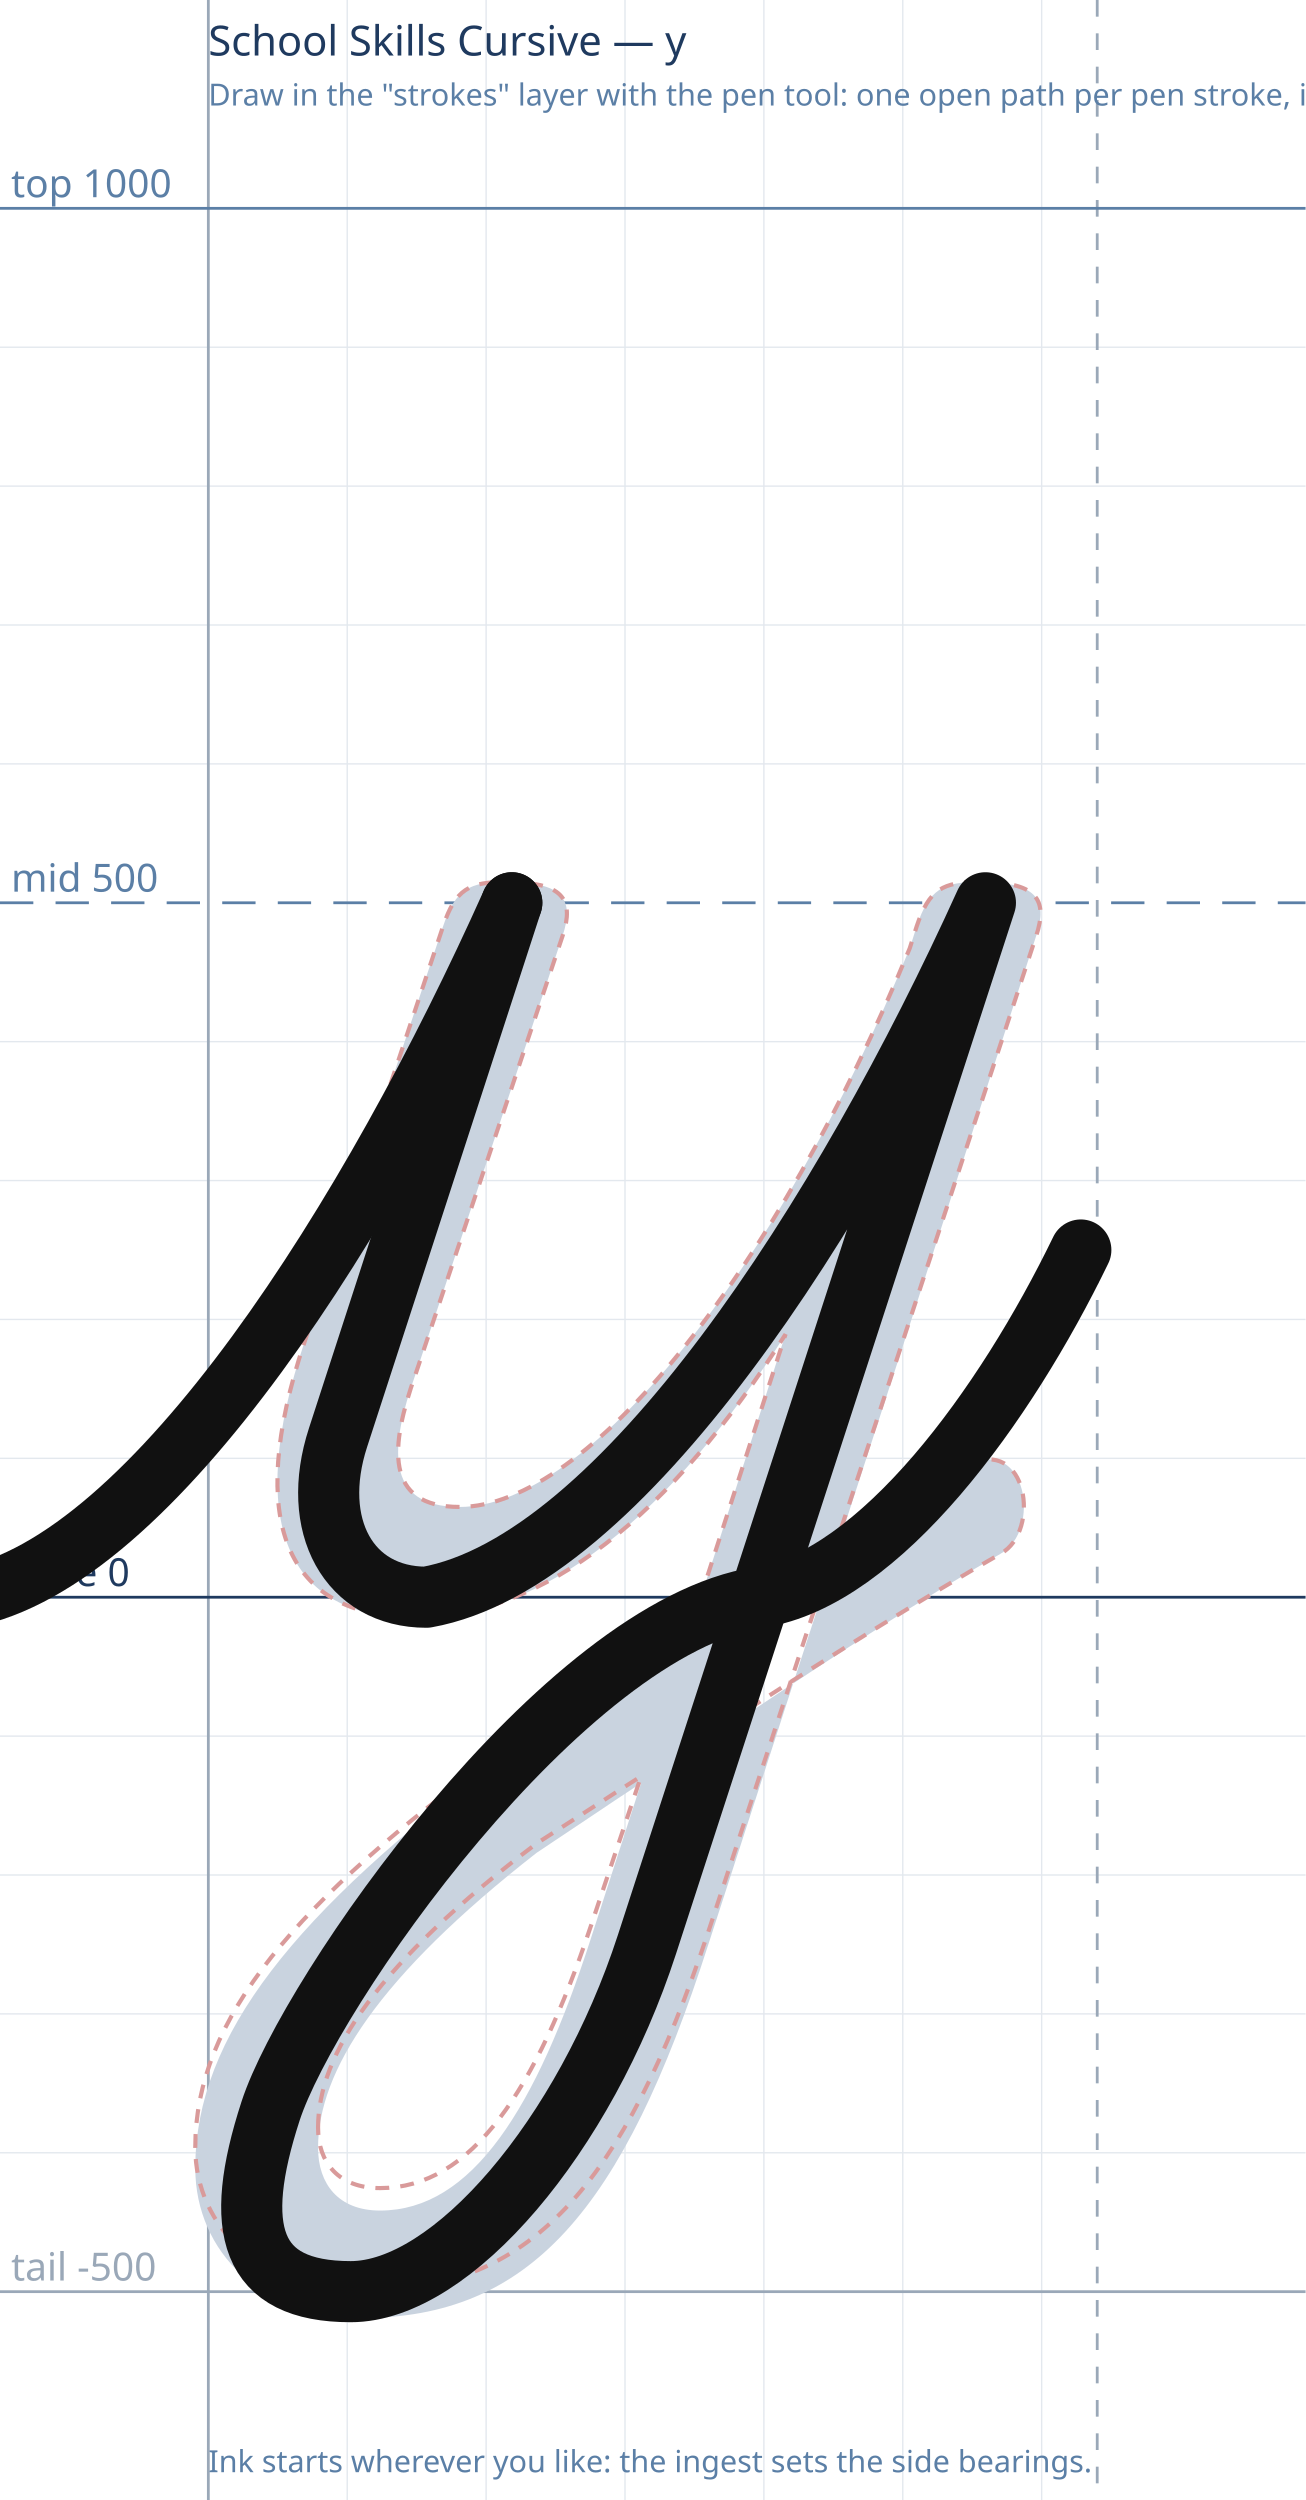
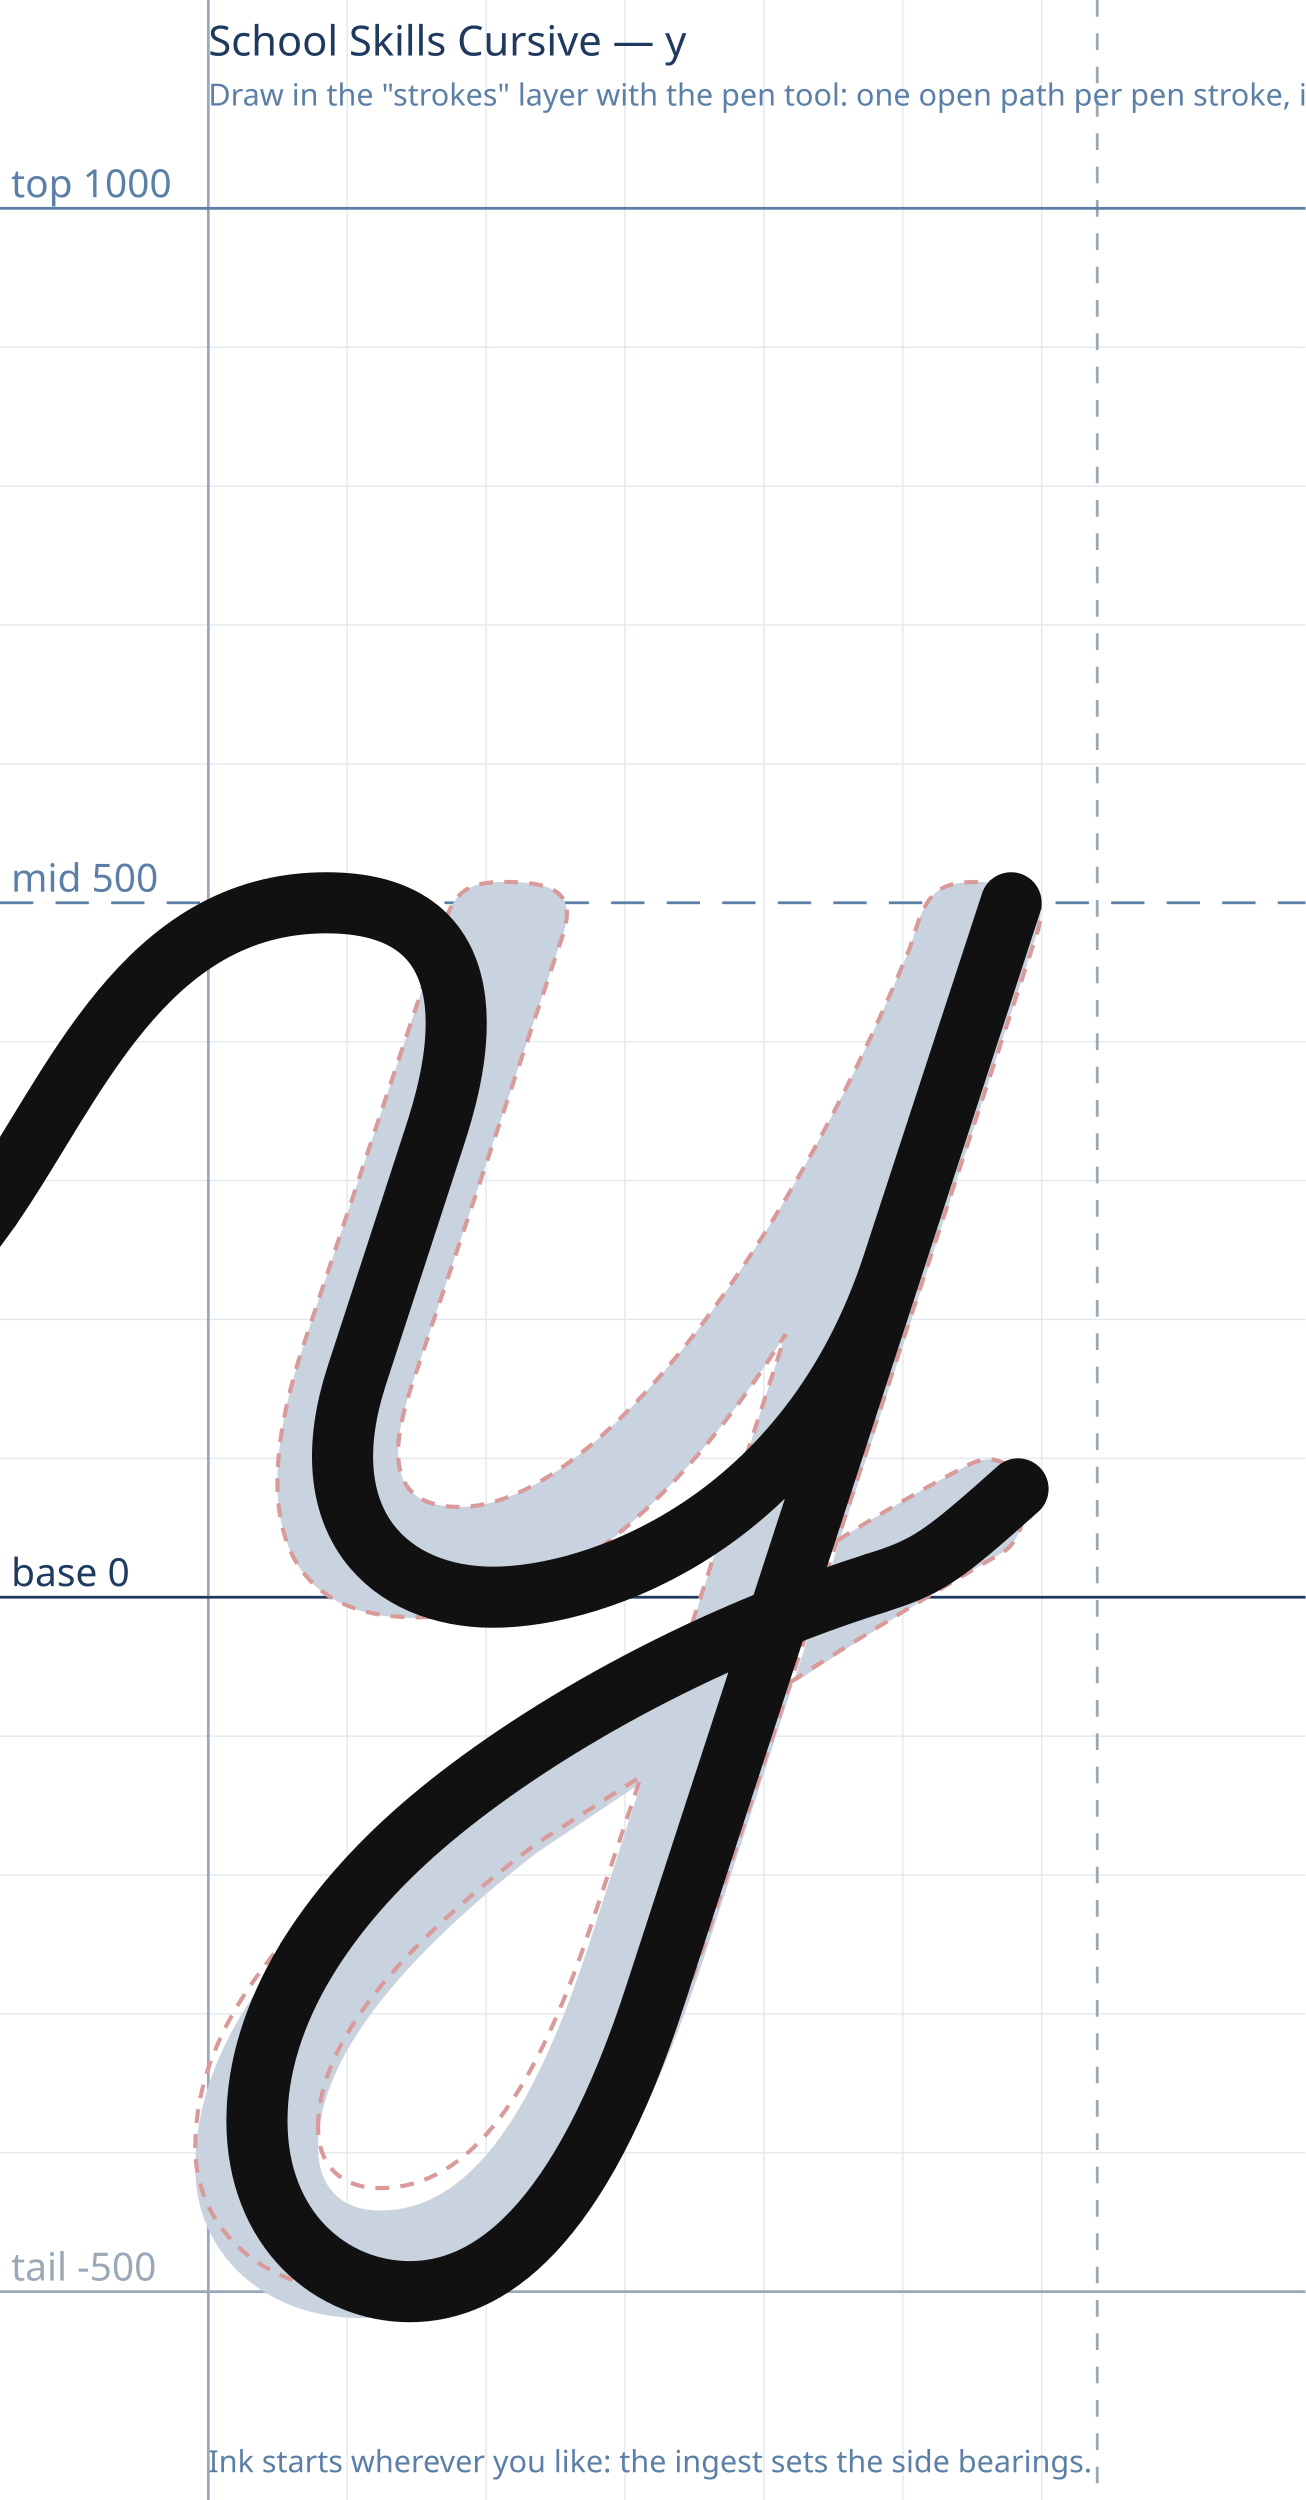
<svg xmlns="http://www.w3.org/2000/svg" width="470" height="900" viewBox="0 0 940 1800" data-hand="cursive" data-glyph="y" data-units="1000" data-origin="150" data-baseline="1150">
  <g id="ruling">
    <line x1="0" y1="1550" x2="940" y2="1550" stroke="#e3e8ee" stroke-width="1" />
    <line x1="0" y1="1450" x2="940" y2="1450" stroke="#e3e8ee" stroke-width="1" />
    <line x1="0" y1="1350" x2="940" y2="1350" stroke="#e3e8ee" stroke-width="1" />
    <line x1="0" y1="1250" x2="940" y2="1250" stroke="#e3e8ee" stroke-width="1" />
    <line x1="0" y1="1050" x2="940" y2="1050" stroke="#e3e8ee" stroke-width="1" />
    <line x1="0" y1="950" x2="940" y2="950" stroke="#e3e8ee" stroke-width="1" />
    <line x1="0" y1="850" x2="940" y2="850" stroke="#e3e8ee" stroke-width="1" />
    <line x1="0" y1="750" x2="940" y2="750" stroke="#e3e8ee" stroke-width="1" />
    <line x1="0" y1="550" x2="940" y2="550" stroke="#e3e8ee" stroke-width="1" />
    <line x1="0" y1="450" x2="940" y2="450" stroke="#e3e8ee" stroke-width="1" />
    <line x1="0" y1="350" x2="940" y2="350" stroke="#e3e8ee" stroke-width="1" />
    <line x1="0" y1="250" x2="940" y2="250" stroke="#e3e8ee" stroke-width="1" />
    <line x1="150" y1="0" x2="150" y2="1800" stroke="#e3e8ee" stroke-width="1" />
    <line x1="250" y1="0" x2="250" y2="1800" stroke="#e3e8ee" stroke-width="1" />
    <line x1="350" y1="0" x2="350" y2="1800" stroke="#e3e8ee" stroke-width="1" />
    <line x1="450" y1="0" x2="450" y2="1800" stroke="#e3e8ee" stroke-width="1" />
    <line x1="550" y1="0" x2="550" y2="1800" stroke="#e3e8ee" stroke-width="1" />
    <line x1="650" y1="0" x2="650" y2="1800" stroke="#e3e8ee" stroke-width="1" />
    <line x1="750" y1="0" x2="750" y2="1800" stroke="#e3e8ee" stroke-width="1" />
    <line x1="150" y1="0" x2="150" y2="1800" stroke="#9aa8b8" stroke-width="2" />
    <line x1="790" y1="0" x2="790" y2="1800" stroke="#9aa8b8" stroke-width="2" stroke-dasharray="12 12" />
    <line x1="0" y1="150" x2="940" y2="150" stroke="#5b7fa6" stroke-width="2" />
    <text x="8" y="142" font-family="sans-serif" font-size="28" fill="#5b7fa6">top 1000</text>
    <line x1="0" y1="650" x2="940" y2="650" stroke="#5b7fa6" stroke-width="2" stroke-dasharray="24 16" />
    <text x="8" y="642" font-family="sans-serif" font-size="28" fill="#5b7fa6">mid 500</text>
    <line x1="0" y1="1150" x2="940" y2="1150" stroke="#1f3a5f" stroke-width="2" />
    <text x="8" y="1142" font-family="sans-serif" font-size="28" fill="#1f3a5f">base 0</text>
    <line x1="0" y1="1650" x2="940" y2="1650" stroke="#9aa8b8" stroke-width="2" />
    <text x="8" y="1642" font-family="sans-serif" font-size="28" fill="#9aa8b8">tail -500</text>
  </g>
  <g id="outline-body">
    <path d="M 539 1233.4 C 602.4 1191 667.4 1149 720.6 1118.6 C 749.8 1102.2 739.6 1033.6 697 1054.8 C 660.6 1074 604.4 1106 551.6 1143.2 L 539 1233.4 Z M 510 1400 L 746 674 C 755 647 746 635 705 635 C 679 635 669 640 660 667 L 655 682.8 C 559 916 423 1085 331 1085 C 276 1085 281 1041 299 990 L 405 674 C 414 647 405 635 364 635 C 338 635 328 640 319 667 L 219 967 C 176 1096 206 1165 299 1165 C 390.8 1165 483.6 1091.4 565.6 960.6 L 497.2 1173.2 C 450.6 1204.8 404.8 1235.2 360.6 1265.8 C 213.2 1376.8 140.6 1465 140.6 1561 C 140.6 1621.8 189.6 1669 260 1669 C 381 1669 448.2 1592.4 510 1400 Z M 229 1546.4 C 229 1491.4 272.2 1423.2 386.4 1334 C 411.2 1317.6 436.4 1300.4 461.6 1283.8 L 425.2 1396.4 C 386 1517.8 340 1591.6 273.6 1591.6 C 243.8 1591.6 229 1572.6 229 1546.4 Z" fill="#c9d3df" fill-rule="evenodd" />
  </g>
  <g id="outline-reach">
    <path d="M 539 1230.347 C 602.4 1189.499 667.4 1149 720.6 1118.6 C 749.8 1102.2 739.6 1033.6 697 1054.8 C 660.6 1074 604.4 1106 551.6 1143.2 L 539 1230.347 Z M 510 1390.848 L 746 674 C 755 647 746 635 705 635 C 679 635 669 640 660 667 L 655 682.8 C 559 916 423 1085 331 1085 C 276 1085 281 1041 299 990 L 405 674 C 414 647 405 635 364 635 C 338 635 328 640 319 667 L 219 967 C 176 1096 206 1164.451 299 1164.451 C 390.8 1164.451 483.6 1091.4 565.6 960.6 L 497.2 1172.351 C 450.6 1202.794 404.8 1232.081 360.6 1261.561 C 213.2 1368.497 140.6 1453.468 140.6 1545.954 C 140.6 1604.528 189.6 1650 260 1650 C 381 1650 448.2 1576.204 510 1390.848 Z M 229 1531.888 C 229 1478.902 272.2 1413.198 386.4 1327.264 C 411.2 1311.464 436.4 1294.894 461.6 1278.902 L 425.2 1387.38 C 386 1504.335 340 1575.434 273.6 1575.434 C 243.8 1575.434 229 1557.129 229 1531.888 Z" fill="none" stroke="#d99a9a" stroke-width="3" stroke-dasharray="10 8" fill-rule="evenodd" />
  </g>
  <g id="notes">
    <text x="150" y="40" font-family="sans-serif" font-size="30" fill="#1f3a5f">School Skills Cursive — y</text>
    <text x="150" y="76" font-family="sans-serif" font-size="22" fill="#5b7fa6">Draw in the "strokes" layer with the pen tool: one open path per pen stroke, in the order the pen makes them. Grey is the shape; red dashes are how far the tall or hanging part goes.</text>
    <text x="150" y="1780" font-family="sans-serif" font-size="22" fill="#5b7fa6">Ink starts wherever you like: the ingest sets the side bearings.</text>
  </g>
  <g id="strokes">
-     <path id="lead" d="M -24 1150 C 110.6 1125 267.8 875 368.5 650" fill="none" stroke="#111" stroke-width="44" stroke-linecap="round" stroke-linejoin="round" />
-     <path id="body" d="M 368.5 650 L 243.4 1035 C 222.7 1098.5 251.2 1150 307 1150 C 447.1 1125 607.6 875 709.5 650 L 465.8 1400 C 420.9 1538 325.5 1650 252.5 1650 C 179.5 1650 167.2 1605 194.8 1520 C 222.4 1435 404.9 1172 547 1150" fill="none" stroke="#111" stroke-width="44" stroke-linecap="round" stroke-linejoin="round" />
-     <path id="tail" d="M 547 1150 C 633.3 1136.7 723.7 1012.5 778.2 900" fill="none" stroke="#111" stroke-width="44" stroke-linecap="round" stroke-linejoin="round" />
+     <path id="lead" d="M -237 1105 C -150 1037 -53 936 -7 870" fill="none" stroke="#111" stroke-width="44" stroke-linecap="round" stroke-linejoin="round" />
+     <path id="body" d="M -7 870 C 53 784 103 650 235 650 S 324 784 313 818 L 257 990 C 222 1097 281 1150 355 1150 S 582 1097 643 910 L 728 650 L 472 1436 C 417 1606 351 1650 295 1650 S 185 1606 185 1527 S 237 1373 304 1315 S 488 1185 630 1140" fill="none" stroke="#111" stroke-width="44" stroke-linecap="round" stroke-linejoin="round" />
+     <path id="tail" d="M 630 1140 C 668 1128 677 1122 733 1072" fill="none" stroke="#111" stroke-width="44" stroke-linecap="round" stroke-linejoin="round" />
  </g>
</svg>
